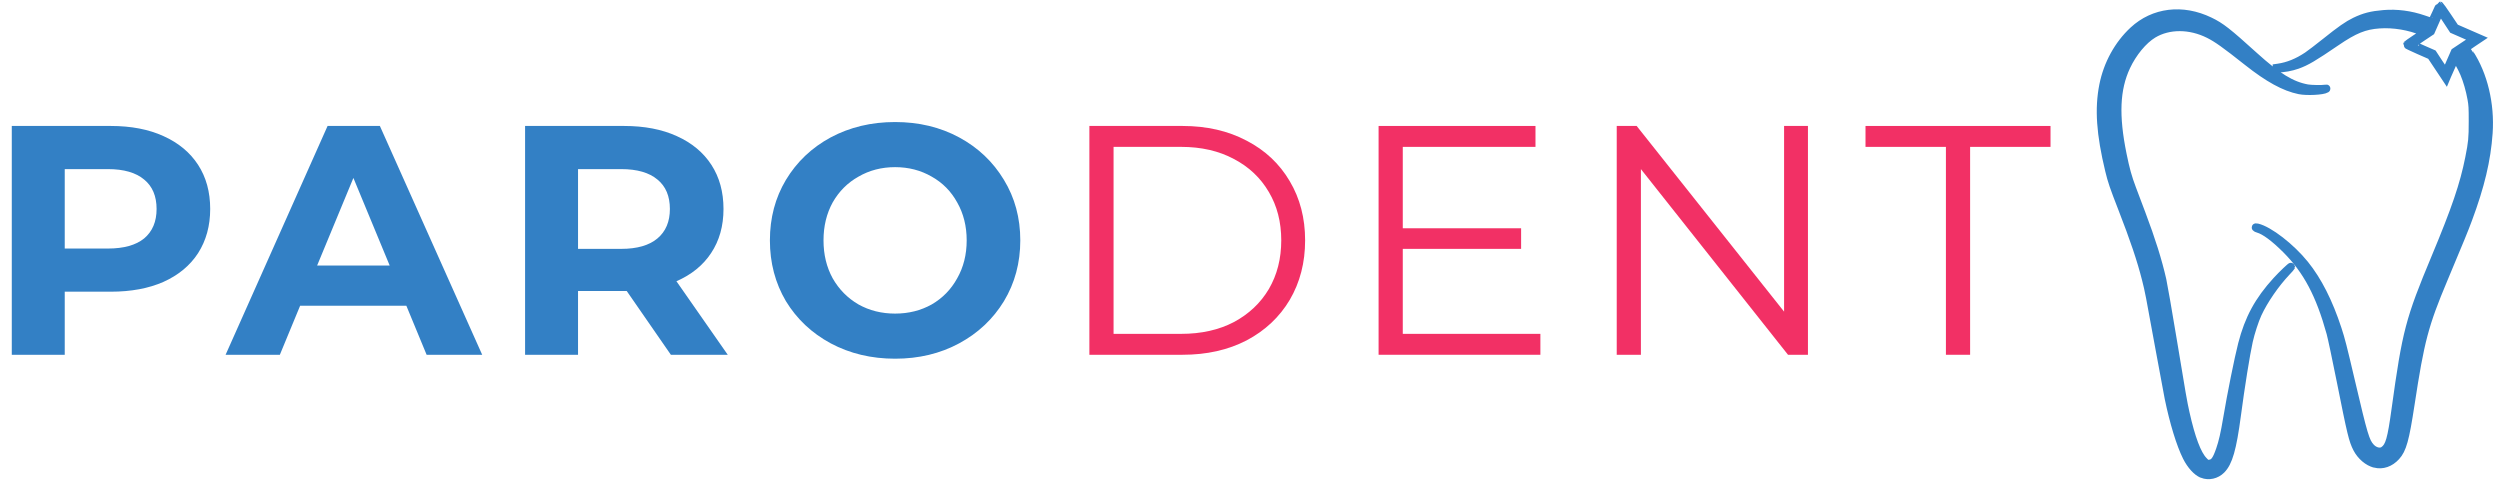
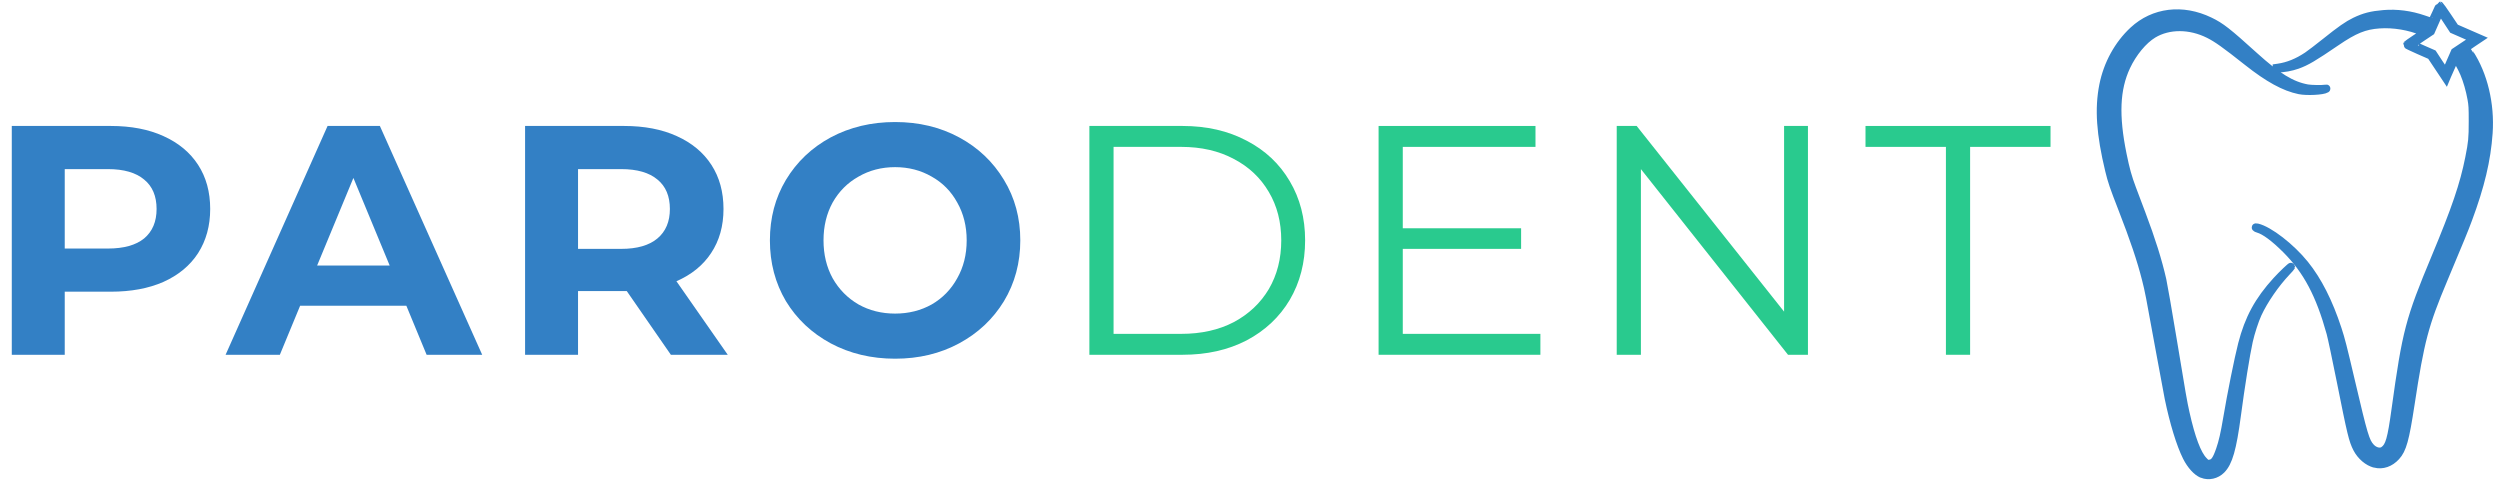
<svg xmlns="http://www.w3.org/2000/svg" width="626mm" height="120mm" viewBox="0 0 626 120" version="1.1" id="svg8">
  <defs id="defs2" />
  <g id="layer2" transform="translate(0,-177)">
    <path style="fill:#3380c5;fill-opacity:1;stroke:#3380c5;stroke-width:2;stroke-miterlimit:4;stroke-dasharray:none;stroke-opacity:1" d="m 551.424,295.69 c -1.311,-0.504 -2.843,-2.187 -3.883,-4.264 -1.574,-3.144 -3.249,-8.607 -4.512,-14.719 -0.222,-1.074 -1.258,-6.65 -2.303,-12.39 -2.545,-13.986 -2.616,-14.354 -3.379,-17.373 -1.23,-4.87 -2.973,-10.049 -5.984,-17.778 -2.115,-5.43 -2.584,-6.808 -3.232,-9.495 -2.205,-9.143 -2.638,-15.453 -1.467,-21.347 1.052,-5.295 3.74,-10.193 7.512,-13.691 5.109,-4.738 12.318,-5.617 19.14,-2.334 2.798,1.346 4.407,2.604 11.187,8.743 5.741,5.199 9.307,7.375 13.257,8.091 0.935,0.169 3.731,0.215 4.47,0.073 0.31,-0.059 0.384,-0.046 0.242,0.044 -0.814,0.517 -4.843,0.724 -6.704,0.344 -3.738,-0.762 -7.753,-2.96 -13.024,-7.132 -5.533,-4.379 -7.574,-5.833 -9.645,-6.873 -4.728,-2.374 -10.046,-2.388 -13.945,-0.037 -2.483,1.498 -5.104,4.667 -6.72,8.126 -2.631,5.632 -2.911,12.255 -0.927,21.999 0.767,3.768 1.307,5.712 2.384,8.573 0.557,1.481 1.631,4.33 2.387,6.33 2.449,6.484 4.082,11.688 5.175,16.498 0.261,1.148 1.416,7.784 2.567,14.747 2.369,14.336 2.62,15.772 3.247,18.586 1.405,6.303 2.92,10.325 4.502,11.952 l 0.789,0.811 0.689,-0.066 c 1.144,-0.11 1.722,-0.873 2.627,-3.471 0.684,-1.962 1.171,-4.094 1.816,-7.946 0.988,-5.9 2.804,-14.92 3.726,-18.509 1.642,-6.393 4.128,-10.972 8.631,-15.901 1.372,-1.502 3.673,-3.699 3.673,-3.507 0,0.046 -0.516,0.629 -1.147,1.295 -2.802,2.957 -5.664,7.11 -7.233,10.495 -0.745,1.607 -1.759,4.723 -2.236,6.869 -0.726,3.267 -2.018,11.323 -2.98,18.586 -1.111,8.384 -2.09,11.803 -3.898,13.611 -1.284,1.284 -3.151,1.697 -4.8,1.063 z m 43.264,-2.566 c -1.732,-0.408 -3.528,-1.935 -4.499,-3.825 -1.05,-2.046 -1.438,-3.652 -4.082,-16.902 -1.101,-5.518 -2.245,-10.912 -2.543,-11.986 -2.677,-9.674 -5.874,-15.696 -11.122,-20.948 -2.902,-2.904 -5.354,-4.717 -7.006,-5.18 -0.648,-0.181 -0.858,-0.468 -0.236,-0.323 2.98,0.698 8.444,4.926 11.908,9.212 3.281,4.06 6.006,9.43 8.233,16.227 0.873,2.665 1.279,4.25 3.394,13.266 3.142,13.392 3.588,14.884 4.876,16.31 0.968,1.072 2.398,1.416 3.278,0.79 1.415,-1.007 1.911,-2.735 2.956,-10.298 2.689,-19.455 3.472,-22.437 9.962,-37.979 5.081,-12.168 7.153,-18.254 8.479,-24.915 0.787,-3.952 0.881,-4.931 0.881,-9.158 5e-4,-3.503 -0.032,-4.086 -0.314,-5.656 -0.401,-2.235 -1.078,-4.584 -1.84,-6.39 -0.637,-1.509 -1.941,-3.812 -2.157,-3.811 -0.112,0.001 -1.238,2.384 -2.081,4.404 l -0.279,0.668 -1.898,-2.851 -1.898,-2.851 -3.009,-1.319 c -1.655,-0.725 -2.994,-1.369 -2.976,-1.43 0.018,-0.061 1.027,-0.768 2.241,-1.571 l 2.208,-1.46 -0.527,-0.221 c -3.318,-1.389 -7.296,-2.054 -10.83,-1.809 -3.747,0.259 -6.262,1.281 -10.84,4.405 -5.689,3.881 -7.441,4.913 -9.735,5.733 -1.493,0.534 -3.479,0.895 -4.834,0.878 l -1.191,-0.015 1.279,-0.184 c 2.447,-0.352 4.822,-1.316 7.273,-2.95 0.704,-0.469 2.764,-2.044 4.579,-3.499 3.705,-2.971 5.564,-4.268 7.341,-5.124 2.334,-1.124 4.12,-1.583 7.16,-1.841 3.335,-0.283 6.743,0.162 10.079,1.317 0.963,0.333 1.832,0.618 1.932,0.634 0.114,0.017 0.513,-0.731 1.077,-2.024 0.493,-1.129 0.941,-2.053 0.996,-2.054 0.055,-0.001 0.943,1.256 1.974,2.793 l 1.875,2.795 3.05,1.33 3.05,1.33 -1.691,1.13 c -0.93,0.621 -1.691,1.147 -1.691,1.169 0,0.021 0.397,0.641 0.882,1.376 3.512,5.327 5.292,12.763 4.786,19.996 -0.474,6.773 -2.005,13.215 -5.145,21.653 -0.963,2.587 -2.003,5.124 -6.095,14.87 -4.833,11.509 -5.858,15.383 -8.297,31.355 -1.364,8.934 -2.036,11.353 -3.639,13.107 -1.49,1.63 -3.373,2.281 -5.292,1.829 z m 18.897,-100.613 1.102,-2.513 2.437,-1.622 2.437,-1.622 -0.868,-0.389 c -0.477,-0.214 -1.682,-0.744 -2.677,-1.179 l -1.809,-0.791 -1.584,-2.416 -1.584,-2.416 -0.352,0.795 c -0.194,0.437 -0.722,1.634 -1.173,2.66 l -0.821,1.865 -2.336,1.556 c -1.285,0.856 -2.336,1.598 -2.336,1.65 0,0.051 1.164,0.602 2.587,1.224 l 2.587,1.131 1.555,2.38 c 0.855,1.309 1.595,2.339 1.644,2.29 0.049,-0.05 0.585,-1.221 1.191,-2.603 z" id="path829-3" />
-     <g id="g829" transform="translate(82.68229,296.1637)">
-       <path d="m -54.931,-87.623 q 7.612,0 13.178,2.537 5.648,2.537 8.676,7.203 3.028,4.665 3.028,11.05 0,6.302 -3.028,11.05 -3.028,4.665 -8.676,7.203 -5.566,2.456 -13.178,2.456 h -11.541 v 15.797 h -13.26 v -57.295 z m -0.737,30.694 q 5.975,0 9.085,-2.537 3.11,-2.619 3.11,-7.367 0,-4.829 -3.11,-7.367 -3.11,-2.619 -9.085,-2.619 h -10.804 v 19.89 z" style="font-style:normal;font-variant:normal;font-weight:bold;font-stretch:normal;font-size:medium;line-height:1.25;font-family:Montserrat;-inkscape-font-specification:Montserrat;text-align:center;letter-spacing:5px;word-spacing:0px;text-anchor:middle;fill:#3380c5;fill-opacity:1;stroke:none;stroke-width:0.959" id="path886" />
-       <path d="m 19.069,-42.605 h -26.601 l -5.075,12.278 h -13.587 l 25.537,-57.295 h 13.096 l 25.619,57.295 h -13.915 z m -4.174,-10.068 -9.085,-21.936 -9.085,21.936 z" style="font-style:normal;font-variant:normal;font-weight:bold;font-stretch:normal;font-size:medium;line-height:1.25;font-family:Montserrat;-inkscape-font-specification:Montserrat;text-align:center;letter-spacing:5px;word-spacing:0px;text-anchor:middle;fill:#3380c5;fill-opacity:1;stroke:none;stroke-width:0.959" id="path888" />
-       <path d="m 85.304,-30.328 -11.05,-15.961 h -0.655 -11.541 v 15.961 h -13.26 v -57.295 h 24.801 q 7.612,0 13.178,2.537 5.648,2.537 8.676,7.203 3.028,4.665 3.028,11.05 0,6.384 -3.11,11.05 -3.028,4.584 -8.676,7.039 l 12.85,18.416 z m -0.246,-36.505 q 0,-4.829 -3.11,-7.367 -3.11,-2.619 -9.085,-2.619 h -10.804 v 19.972 h 10.804 q 5.975,0 9.085,-2.619 3.11,-2.619 3.11,-7.367 z" style="font-style:normal;font-variant:normal;font-weight:bold;font-stretch:normal;font-size:medium;line-height:1.25;font-family:Montserrat;-inkscape-font-specification:Montserrat;text-align:center;letter-spacing:5px;word-spacing:0px;text-anchor:middle;fill:#3380c5;fill-opacity:1;stroke:none;stroke-width:0.959" id="path890" />
-       <path d="m 141.45,-29.345 q -8.922,0 -16.125,-3.847 -7.121,-3.847 -11.213,-10.559 -4.011,-6.794 -4.011,-15.224 0,-8.431 4.011,-15.142 4.093,-6.794 11.213,-10.641 7.203,-3.847 16.125,-3.847 8.922,0 16.043,3.847 7.121,3.847 11.213,10.641 4.093,6.712 4.093,15.142 0,8.431 -4.093,15.224 -4.093,6.712 -11.213,10.559 -7.121,3.847 -16.043,3.847 z m 0,-11.295 q 5.075,0 9.167,-2.292 4.093,-2.374 6.384,-6.548 2.374,-4.174 2.374,-9.495 0,-5.32 -2.374,-9.495 -2.292,-4.174 -6.384,-6.466 -4.093,-2.374 -9.167,-2.374 -5.075,0 -9.167,2.374 -4.093,2.292 -6.466,6.466 -2.292,4.174 -2.292,9.495 0,5.32 2.292,9.495 2.374,4.174 6.466,6.548 4.093,2.292 9.167,2.292 z" style="font-style:normal;font-variant:normal;font-weight:bold;font-stretch:normal;font-size:medium;line-height:1.25;font-family:Montserrat;-inkscape-font-specification:Montserrat;text-align:center;letter-spacing:5px;word-spacing:0px;text-anchor:middle;fill:#3380c5;fill-opacity:1;stroke:none;stroke-width:0.959" id="path892" />
-       <path d="m 190.098,-87.623 h 23.327 q 9.085,0 16.043,3.683 6.957,3.601 10.804,10.149 3.847,6.466 3.847,14.815 0,8.349 -3.847,14.897 -3.847,6.466 -10.804,10.149 -6.957,3.601 -16.043,3.601 h -23.327 z m 23,52.057 q 7.53,0 13.178,-2.947 5.648,-3.028 8.758,-8.267 3.11,-5.32 3.11,-12.196 0,-6.875 -3.11,-12.114 -3.11,-5.32 -8.758,-8.267 -5.648,-3.028 -13.178,-3.028 h -16.943 v 46.818 z" style="font-style:normal;font-variant:normal;font-weight:normal;font-stretch:normal;font-size:medium;line-height:1.25;font-family:Montserrat;-inkscape-font-specification:Montserrat;text-align:center;letter-spacing:5px;word-spacing:0px;text-anchor:middle;fill:#f12f64;fill-opacity:0.992;stroke:none;stroke-width:0.959" id="path894" />
-       <path d="m 303.032,-35.566 v 5.238 h -40.516 v -57.295 h 39.288 v 5.238 h -33.231 v 20.381 h 29.63 v 5.157 h -29.63 v 21.281 z" style="font-style:normal;font-variant:normal;font-weight:normal;font-stretch:normal;font-size:medium;line-height:1.25;font-family:Montserrat;-inkscape-font-specification:Montserrat;text-align:center;letter-spacing:5px;word-spacing:0px;text-anchor:middle;fill:#f12f64;fill-opacity:0.992;stroke:none;stroke-width:0.959" id="path896" />
-       <path d="m 370.028,-87.623 v 57.295 h -4.993 l -36.833,-46.491 v 46.491 h -6.057 v -57.295 h 4.993 l 36.914,46.491 v -46.491 z" style="font-style:normal;font-variant:normal;font-weight:normal;font-stretch:normal;font-size:medium;line-height:1.25;font-family:Montserrat;-inkscape-font-specification:Montserrat;text-align:center;letter-spacing:5px;word-spacing:0px;text-anchor:middle;fill:#f12f64;fill-opacity:0.992;stroke:none;stroke-width:0.959" id="path898" />
-       <path d="m 404.576,-82.384 h -20.135 v -5.238 h 46.327 v 5.238 h -20.135 v 52.057 h -6.057 z" style="font-style:normal;font-variant:normal;font-weight:normal;font-stretch:normal;font-size:medium;line-height:1.25;font-family:Montserrat;-inkscape-font-specification:Montserrat;text-align:center;letter-spacing:5px;word-spacing:0px;text-anchor:middle;fill:#f12f64;fill-opacity:0.992;stroke:none;stroke-width:0.959" id="path900" />
-     </g>
+     <path id="path886" style="font-style:normal;font-variant:normal;font-weight:bold;font-stretch:normal;font-size:medium;line-height:1.25;font-family:Montserrat;-inkscape-font-specification:Montserrat;text-align:center;letter-spacing:5px;word-spacing:0px;text-anchor:middle;fill:#3380c5;fill-opacity:1;stroke:none;stroke-width:0.959" d="m 27.751,208.541 q 7.612,0 13.178,2.537 5.648,2.537 8.676,7.203 3.028,4.665 3.028,11.05 0,6.302 -3.028,11.05 -3.028,4.665 -8.676,7.203 -5.566,2.456 -13.178,2.456 h -11.541 v 15.797 H 2.95 v -57.295 z m -0.737,30.694 q 5.975,0 9.085,-2.537 3.11,-2.619 3.11,-7.367 0,-4.829 -3.11,-7.367 -3.11,-2.619 -9.085,-2.619 h -10.804 v 19.89 z" />
+     <path id="path888" style="font-style:normal;font-variant:normal;font-weight:bold;font-stretch:normal;font-size:medium;line-height:1.25;font-family:Montserrat;-inkscape-font-specification:Montserrat;text-align:center;letter-spacing:5px;word-spacing:0px;text-anchor:middle;fill:#3380c5;fill-opacity:1;stroke:none;stroke-width:0.959" d="M 101.751,253.559 H 75.15 l -5.075,12.278 h -13.587 l 25.537,-57.295 h 13.096 l 25.619,57.295 h -13.915 z m -4.174,-10.068 -9.085,-21.936 -9.085,21.936 z" />
+     <path id="path890" style="font-style:normal;font-variant:normal;font-weight:bold;font-stretch:normal;font-size:medium;line-height:1.25;font-family:Montserrat;-inkscape-font-specification:Montserrat;text-align:center;letter-spacing:5px;word-spacing:0px;text-anchor:middle;fill:#3380c5;fill-opacity:1;stroke:none;stroke-width:0.959" d="m 167.986,265.836 -11.05,-15.961 h -0.655 -11.541 v 15.961 h -13.26 v -57.295 h 24.801 q 7.612,0 13.178,2.537 5.648,2.537 8.676,7.203 3.028,4.665 3.028,11.05 0,6.384 -3.11,11.05 -3.028,4.584 -8.676,7.039 l 12.85,18.416 z m -0.246,-36.505 q 0,-4.829 -3.11,-7.367 -3.11,-2.619 -9.085,-2.619 h -10.804 v 19.972 h 10.804 q 5.975,0 9.085,-2.619 3.11,-2.619 3.11,-7.367 z" />
+     <path id="path892" style="font-style:normal;font-variant:normal;font-weight:bold;font-stretch:normal;font-size:medium;line-height:1.25;font-family:Montserrat;-inkscape-font-specification:Montserrat;text-align:center;letter-spacing:5px;word-spacing:0px;text-anchor:middle;fill:#3380c5;fill-opacity:1;stroke:none;stroke-width:0.959" d="m 224.133,266.818 q -8.922,0 -16.125,-3.847 -7.121,-3.847 -11.213,-10.559 -4.011,-6.794 -4.011,-15.224 0,-8.431 4.011,-15.142 4.093,-6.794 11.213,-10.641 7.203,-3.847 16.125,-3.847 8.922,0 16.043,3.847 7.121,3.847 11.213,10.641 4.093,6.712 4.093,15.142 0,8.431 -4.093,15.224 -4.093,6.712 -11.213,10.559 -7.121,3.847 -16.043,3.847 z m 0,-11.295 q 5.075,0 9.167,-2.292 4.093,-2.374 6.384,-6.548 2.374,-4.174 2.374,-9.495 0,-5.32 -2.374,-9.495 -2.292,-4.174 -6.384,-6.466 -4.093,-2.374 -9.167,-2.374 -5.075,0 -9.167,2.374 -4.093,2.292 -6.466,6.466 -2.292,4.174 -2.292,9.495 0,5.32 2.292,9.495 2.374,4.174 6.466,6.548 4.093,2.292 9.167,2.292 z" />
+     <path id="path894" style="font-style:normal;font-variant:normal;font-weight:normal;font-stretch:normal;font-size:medium;line-height:1.25;font-family:Montserrat;-inkscape-font-specification:Montserrat;text-align:center;letter-spacing:5px;word-spacing:0px;text-anchor:middle;fill:#29ca8e;fill-opacity:1;stroke:none;stroke-width:0.959;opacity:1" d="m 272.78,208.541 h 23.327 q 9.085,0 16.043,3.683 6.957,3.601 10.804,10.149 3.847,6.466 3.847,14.815 0,8.349 -3.847,14.897 -3.847,6.466 -10.804,10.149 -6.957,3.601 -16.043,3.601 h -23.327 z m 23,52.057 q 7.53,0 13.178,-2.947 5.648,-3.028 8.758,-8.267 3.11,-5.32 3.11,-12.196 0,-6.875 -3.11,-12.114 -3.11,-5.32 -8.758,-8.267 -5.648,-3.028 -13.178,-3.028 h -16.943 v 46.818 z" />
+     <path id="path896" style="font-style:normal;font-variant:normal;font-weight:normal;font-stretch:normal;font-size:medium;line-height:1.25;font-family:Montserrat;-inkscape-font-specification:Montserrat;text-align:center;letter-spacing:5px;word-spacing:0px;text-anchor:middle;fill:#29ca8e;fill-opacity:1;stroke:none;stroke-width:0.959;opacity:1" d="m 385.714,260.598 v 5.238 h -40.516 v -57.295 h 39.288 v 5.238 h -33.231 v 20.381 h 29.63 v 5.157 h -29.63 v 21.281 z" />
+     <path id="path898" style="font-style:normal;font-variant:normal;font-weight:normal;font-stretch:normal;font-size:medium;line-height:1.25;font-family:Montserrat;-inkscape-font-specification:Montserrat;text-align:center;letter-spacing:5px;word-spacing:0px;text-anchor:middle;fill:#29ca8e;fill-opacity:1;stroke:none;stroke-width:0.959;opacity:1" d="m 452.71,208.541 v 57.295 h -4.993 l -36.833,-46.491 v 46.491 h -6.057 v -57.295 h 4.993 l 36.914,46.491 v -46.491 z" />
+     <path id="path900" style="font-style:normal;font-variant:normal;font-weight:normal;font-stretch:normal;font-size:medium;line-height:1.25;font-family:Montserrat;-inkscape-font-specification:Montserrat;text-align:center;letter-spacing:5px;word-spacing:0px;text-anchor:middle;fill:#29ca8e;fill-opacity:1;stroke:none;stroke-width:0.959;opacity:1" d="m 487.258,213.779 h -20.135 v -5.238 h 46.327 v 5.238 h -20.135 v 52.057 h -6.057 z" />
  </g>
</svg>
